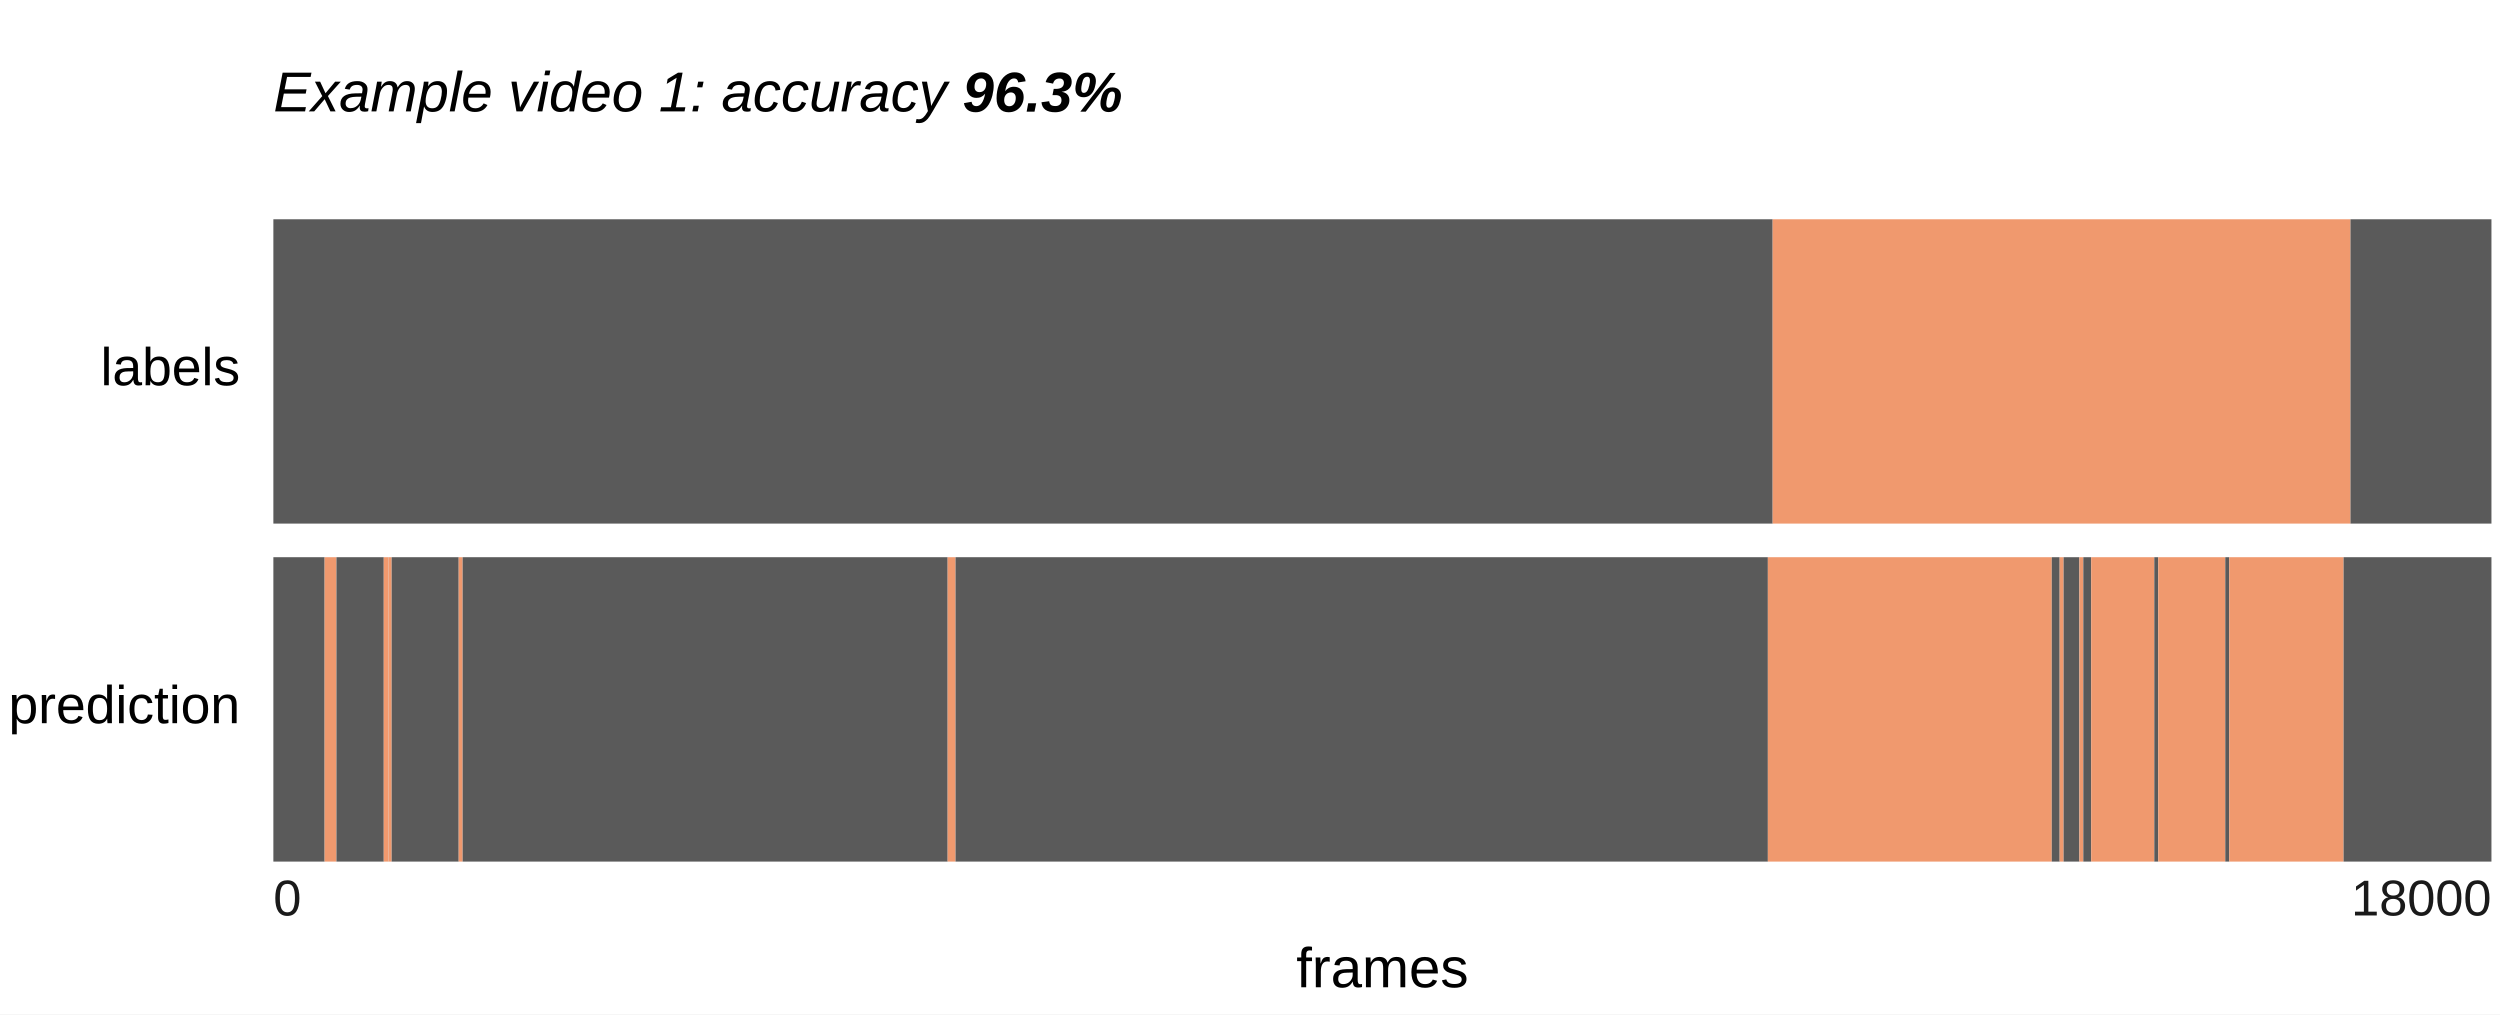
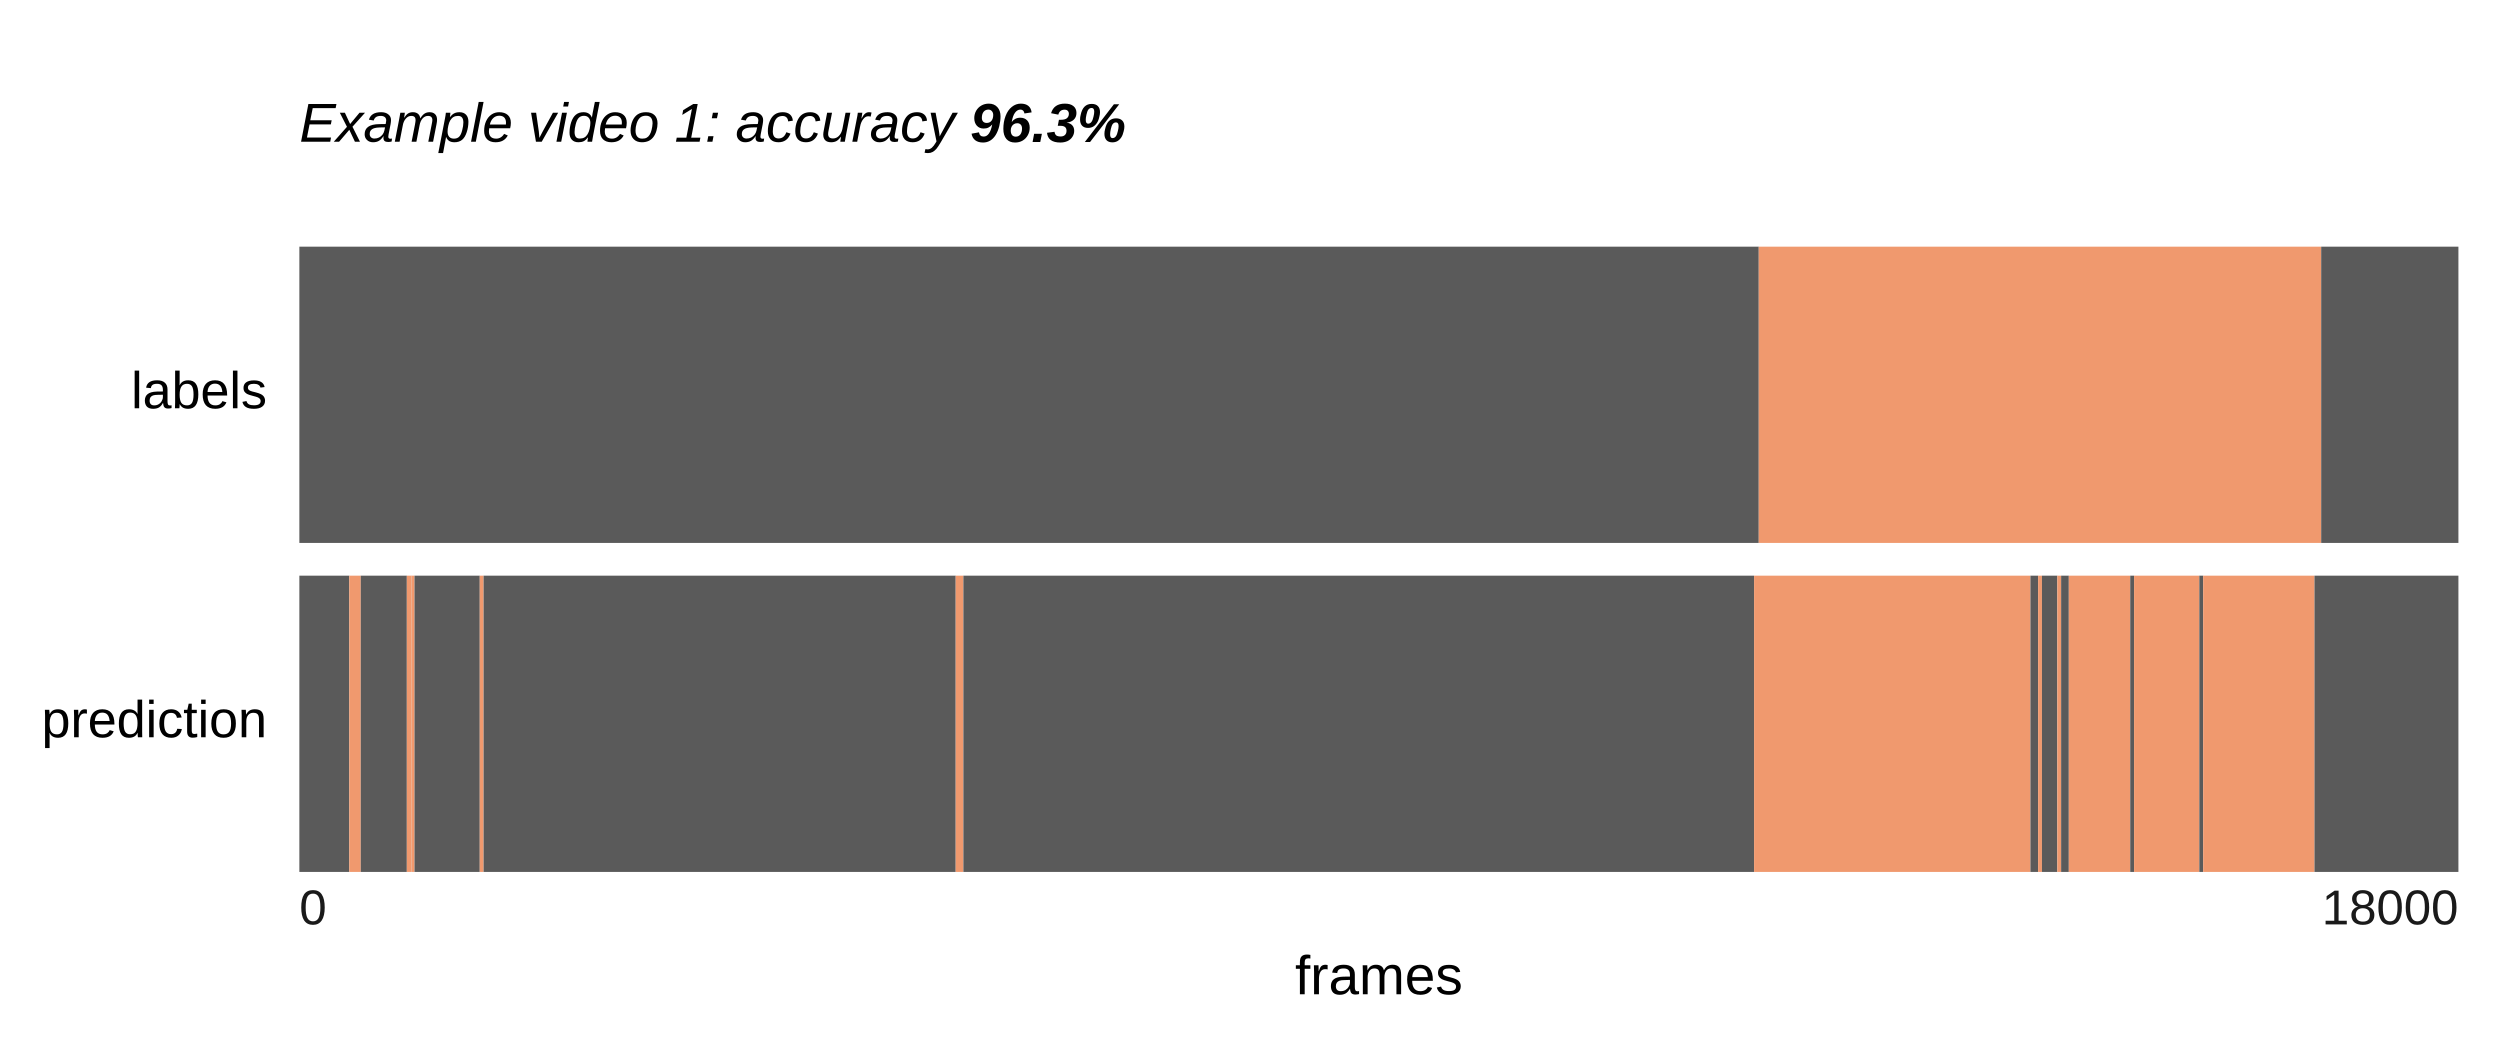
- <svg xmlns="http://www.w3.org/2000/svg" width="421.308pt" height="170.955pt" viewBox="0 0 421.308 170.955" version="1.1">
+ <svg xmlns="http://www.w3.org/2000/svg" width="432.828pt" height="182.475pt" viewBox="0 0 432.828 182.475" version="1.1">
  <defs>
    <style type="text/css">*{stroke-linejoin: round; stroke-linecap: butt}</style>
  </defs>
  <g id="figure_1">
    <g id="patch_1">
-       <path d="M 0 170.955  L 421.308 170.955  L 421.308 0  L 0 0  z " style="fill: #ffffff" />
+       <path d="M 0 182.475  L 432.828 182.475  L 432.828 0  L 0 0  z " style="fill: #ffffff" />
    </g>
    <g id="axes_1">
      <g id="patch_2">
-         <path d="M 46.068 31.283  L 419.868 31.283  L 419.868 1.44  L 46.068 1.44  z " style="fill: #ffffff" />
+         <path d="M 51.828 37.043  L 425.628 37.043  L 425.628 7.2  L 51.828 7.2  z " style="fill: #ffffff" />
      </g>
      <g id="matplotlib.axis_1" />
      <g id="matplotlib.axis_2" />
      <g id="text_1">
-         <text style="font: italic 9.5px 'Arial'; text-anchor: start" x="46.068" y="18.776" transform="rotate(-0 46.06762 18.77568)">Example video 1: accuracy </text>
+         <text style="font: italic 9.5px 'Arial'; text-anchor: start" x="51.828" y="24.536" transform="rotate(-0 51.82762 24.53568)">Example video 1: accuracy </text>
      </g>
      <g id="text_2">
-         <text style="font: italic 700 9.5px 'Arial'; text-anchor: start" x="162.227" y="18.822" transform="rotate(-0 162.2274 18.8217)">96.3%</text>
+         <text style="font: italic 700 9.5px 'Arial'; text-anchor: start" x="167.987" y="24.582" transform="rotate(-0 167.9874 24.5817)">96.3%</text>
      </g>
    </g>
    <g id="axes_2">
      <g id="patch_3">
-         <path d="M 46.068 88.24  L 419.868 88.24  L 419.868 36.948  L 46.068 36.948  z " style="fill: #ffffff" />
+         <path d="M 51.828 94  L 425.628 94  L 425.628 42.708  L 51.828 42.708  z " style="fill: #ffffff" />
      </g>
      <g id="patch_4">
-         <path d="M 46.068 88.24  L 298.736 88.24  L 298.736 36.948  L 46.068 36.948  z " clip-path="url(#pf047b48633)" style="fill: #5a5a5a" />
+         <path d="M 51.828 94  L 304.496 94  L 304.496 42.708  L 51.828 42.708  z " clip-path="url(#pcb40e3649f)" style="fill: #5a5a5a" />
      </g>
      <g id="patch_5">
-         <path d="M 298.736 88.24  L 396.111 88.24  L 396.111 36.948  L 298.736 36.948  z " clip-path="url(#pf047b48633)" style="fill: #f0996e" />
+         <path d="M 304.496 94  L 401.871 94  L 401.871 42.708  L 304.496 42.708  z " clip-path="url(#pcb40e3649f)" style="fill: #f0996e" />
      </g>
      <g id="patch_6">
-         <path d="M 396.111 88.24  L 419.868 88.24  L 419.868 36.948  L 396.111 36.948  z " clip-path="url(#pf047b48633)" style="fill: #5a5a5a" />
+         <path d="M 401.871 94  L 425.628 94  L 425.628 42.708  L 401.871 42.708  z " clip-path="url(#pcb40e3649f)" style="fill: #5a5a5a" />
      </g>
      <g id="matplotlib.axis_3" />
      <g id="matplotlib.axis_4" />
      <g id="text_3">
-         <text style="font: 9px 'Arial'; text-anchor: end" x="40.461" y="64.921" transform="rotate(-0 40.46063 64.92085)">labels</text>
+         <text style="font: 9px 'Arial'; text-anchor: end" x="46.221" y="70.681" transform="rotate(-0 46.22062 70.68085)">labels</text>
      </g>
    </g>
    <g id="axes_3">
      <g id="patch_7">
-         <path d="M 46.068 145.198  L 419.868 145.198  L 419.868 93.906  L 46.068 93.906  z " style="fill: #ffffff" />
+         <path d="M 51.828 150.958  L 425.628 150.958  L 425.628 99.666  L 51.828 99.666  z " style="fill: #ffffff" />
      </g>
      <g id="patch_8">
-         <path d="M 46.068 145.198  L 54.707 145.198  L 54.707 93.906  L 46.068 93.906  z " clip-path="url(#p8897c43b70)" style="fill: #5a5a5a" />
+         <path d="M 51.828 150.958  L 60.467 150.958  L 60.467 99.666  L 51.828 99.666  z " clip-path="url(#p583c72583e)" style="fill: #5a5a5a" />
      </g>
      <g id="patch_9">
-         <path d="M 54.707 145.198  L 56.7 145.198  L 56.7 93.906  L 54.707 93.906  z " clip-path="url(#p8897c43b70)" style="fill: #f0996e" />
+         <path d="M 60.467 150.958  L 62.46 150.958  L 62.46 99.666  L 60.467 99.666  z " clip-path="url(#p583c72583e)" style="fill: #f0996e" />
      </g>
      <g id="patch_10">
-         <path d="M 56.7 145.198  L 64.675 145.198  L 64.675 93.906  L 56.7 93.906  z " clip-path="url(#p8897c43b70)" style="fill: #5a5a5a" />
+         <path d="M 62.46 150.958  L 70.435 150.958  L 70.435 99.666  L 62.46 99.666  z " clip-path="url(#p583c72583e)" style="fill: #5a5a5a" />
      </g>
      <g id="patch_11">
-         <path d="M 64.675 145.198  L 65.443 145.198  L 65.443 93.906  L 64.675 93.906  z " clip-path="url(#p8897c43b70)" style="fill: #f0996e" />
+         <path d="M 70.435 150.958  L 71.203 150.958  L 71.203 99.666  L 70.435 99.666  z " clip-path="url(#p583c72583e)" style="fill: #f0996e" />
      </g>
      <g id="patch_12">
-         <path d="M 65.443 145.198  L 65.464 145.198  L 65.464 93.906  L 65.443 93.906  z " clip-path="url(#p8897c43b70)" style="fill: #5a5a5a" />
+         <path d="M 71.203 150.958  L 71.224 150.958  L 71.224 99.666  L 71.203 99.666  z " clip-path="url(#p583c72583e)" style="fill: #5a5a5a" />
      </g>
      <g id="patch_13">
-         <path d="M 65.464 145.198  L 66.004 145.198  L 66.004 93.906  L 65.464 93.906  z " clip-path="url(#p8897c43b70)" style="fill: #f0996e" />
+         <path d="M 71.224 150.958  L 71.764 150.958  L 71.764 99.666  L 71.224 99.666  z " clip-path="url(#p583c72583e)" style="fill: #f0996e" />
      </g>
      <g id="patch_14">
-         <path d="M 66.004 145.198  L 77.301 145.198  L 77.301 93.906  L 66.004 93.906  z " clip-path="url(#p8897c43b70)" style="fill: #5a5a5a" />
+         <path d="M 71.764 150.958  L 83.061 150.958  L 83.061 99.666  L 71.764 99.666  z " clip-path="url(#p583c72583e)" style="fill: #5a5a5a" />
      </g>
      <g id="patch_15">
-         <path d="M 77.301 145.198  L 77.965 145.198  L 77.965 93.906  L 77.301 93.906  z " clip-path="url(#p8897c43b70)" style="fill: #f0996e" />
+         <path d="M 83.061 150.958  L 83.725 150.958  L 83.725 99.666  L 83.061 99.666  z " clip-path="url(#p583c72583e)" style="fill: #f0996e" />
      </g>
      <g id="patch_16">
-         <path d="M 77.965 145.198  L 159.703 145.198  L 159.703 93.906  L 77.965 93.906  z " clip-path="url(#p8897c43b70)" style="fill: #5a5a5a" />
+         <path d="M 83.725 150.958  L 165.463 150.958  L 165.463 99.666  L 83.725 99.666  z " clip-path="url(#p583c72583e)" style="fill: #5a5a5a" />
      </g>
      <g id="patch_17">
-         <path d="M 159.703 145.198  L 161.032 145.198  L 161.032 93.906  L 159.703 93.906  z " clip-path="url(#p8897c43b70)" style="fill: #f0996e" />
+         <path d="M 165.463 150.958  L 166.792 150.958  L 166.792 99.666  L 165.463 99.666  z " clip-path="url(#p583c72583e)" style="fill: #f0996e" />
      </g>
      <g id="patch_18">
-         <path d="M 161.032 145.198  L 297.926 145.198  L 297.926 93.906  L 161.032 93.906  z " clip-path="url(#p8897c43b70)" style="fill: #5a5a5a" />
+         <path d="M 166.792 150.958  L 303.686 150.958  L 303.686 99.666  L 166.792 99.666  z " clip-path="url(#p583c72583e)" style="fill: #5a5a5a" />
      </g>
      <g id="patch_19">
-         <path d="M 297.926 145.198  L 345.772 145.198  L 345.772 93.906  L 297.926 93.906  z " clip-path="url(#p8897c43b70)" style="fill: #f0996e" />
+         <path d="M 303.686 150.958  L 351.532 150.958  L 351.532 99.666  L 303.686 99.666  z " clip-path="url(#p583c72583e)" style="fill: #f0996e" />
      </g>
      <g id="patch_20">
-         <path d="M 345.772 145.198  L 347.101 145.198  L 347.101 93.906  L 345.772 93.906  z " clip-path="url(#p8897c43b70)" style="fill: #5a5a5a" />
+         <path d="M 351.532 150.958  L 352.861 150.958  L 352.861 99.666  L 351.532 99.666  z " clip-path="url(#p583c72583e)" style="fill: #5a5a5a" />
      </g>
      <g id="patch_21">
-         <path d="M 347.101 145.198  L 347.766 145.198  L 347.766 93.906  L 347.101 93.906  z " clip-path="url(#p8897c43b70)" style="fill: #f0996e" />
+         <path d="M 352.861 150.958  L 353.526 150.958  L 353.526 99.666  L 352.861 99.666  z " clip-path="url(#p583c72583e)" style="fill: #f0996e" />
      </g>
      <g id="patch_22">
-         <path d="M 347.766 145.198  L 350.424 145.198  L 350.424 93.906  L 347.766 93.906  z " clip-path="url(#p8897c43b70)" style="fill: #5a5a5a" />
+         <path d="M 353.526 150.958  L 356.184 150.958  L 356.184 99.666  L 353.526 99.666  z " clip-path="url(#p583c72583e)" style="fill: #5a5a5a" />
      </g>
      <g id="patch_23">
-         <path d="M 350.424 145.198  L 351.088 145.198  L 351.088 93.906  L 350.424 93.906  z " clip-path="url(#p8897c43b70)" style="fill: #f0996e" />
+         <path d="M 356.184 150.958  L 356.848 150.958  L 356.848 99.666  L 356.184 99.666  z " clip-path="url(#p583c72583e)" style="fill: #f0996e" />
      </g>
      <g id="patch_24">
-         <path d="M 351.088 145.198  L 352.417 145.198  L 352.417 93.906  L 351.088 93.906  z " clip-path="url(#p8897c43b70)" style="fill: #5a5a5a" />
+         <path d="M 356.848 150.958  L 358.177 150.958  L 358.177 99.666  L 356.848 99.666  z " clip-path="url(#p583c72583e)" style="fill: #5a5a5a" />
      </g>
      <g id="patch_25">
-         <path d="M 352.417 145.198  L 363.05 145.198  L 363.05 93.906  L 352.417 93.906  z " clip-path="url(#p8897c43b70)" style="fill: #f0996e" />
+         <path d="M 358.177 150.958  L 368.81 150.958  L 368.81 99.666  L 358.177 99.666  z " clip-path="url(#p583c72583e)" style="fill: #f0996e" />
      </g>
      <g id="patch_26">
-         <path d="M 363.05 145.198  L 363.715 145.198  L 363.715 93.906  L 363.05 93.906  z " clip-path="url(#p8897c43b70)" style="fill: #5a5a5a" />
+         <path d="M 368.81 150.958  L 369.475 150.958  L 369.475 99.666  L 368.81 99.666  z " clip-path="url(#p583c72583e)" style="fill: #5a5a5a" />
      </g>
      <g id="patch_27">
-         <path d="M 363.715 145.198  L 375.012 145.198  L 375.012 93.906  L 363.715 93.906  z " clip-path="url(#p8897c43b70)" style="fill: #f0996e" />
+         <path d="M 369.475 150.958  L 380.772 150.958  L 380.772 99.666  L 369.475 99.666  z " clip-path="url(#p583c72583e)" style="fill: #f0996e" />
      </g>
      <g id="patch_28">
-         <path d="M 375.012 145.198  L 375.676 145.198  L 375.676 93.906  L 375.012 93.906  z " clip-path="url(#p8897c43b70)" style="fill: #5a5a5a" />
+         <path d="M 380.772 150.958  L 381.436 150.958  L 381.436 99.666  L 380.772 99.666  z " clip-path="url(#p583c72583e)" style="fill: #5a5a5a" />
      </g>
      <g id="patch_29">
-         <path d="M 375.676 145.198  L 394.948 145.198  L 394.948 93.906  L 375.676 93.906  z " clip-path="url(#p8897c43b70)" style="fill: #f0996e" />
+         <path d="M 381.436 150.958  L 400.708 150.958  L 400.708 99.666  L 381.436 99.666  z " clip-path="url(#p583c72583e)" style="fill: #f0996e" />
      </g>
      <g id="patch_30">
-         <path d="M 394.948 145.198  L 419.868 145.198  L 419.868 93.906  L 394.948 93.906  z " clip-path="url(#p8897c43b70)" style="fill: #5a5a5a" />
+         <path d="M 400.708 150.958  L 425.628 150.958  L 425.628 99.666  L 400.708 99.666  z " clip-path="url(#p583c72583e)" style="fill: #5a5a5a" />
      </g>
      <g id="matplotlib.axis_5">
        <g id="xtick_1">
          <g id="line2d_1" />
          <g id="text_4">
-             <text style="fill: #1a1a1a; font: 8.5px 'Arial'; text-anchor: start" x="46.068" y="154.282" transform="rotate(-0 46.06762 154.282)">0</text>
+             <text style="fill: #1a1a1a; font: 8.5px 'Arial'; text-anchor: start" x="51.828" y="160.042" transform="rotate(-0 51.82762 160.042)">0</text>
          </g>
        </g>
        <g id="xtick_2">
          <g id="line2d_2" />
          <g id="text_5">
-             <text style="fill: #1a1a1a; font: 8.5px 'Arial'; text-anchor: end" x="419.868" y="154.282" transform="rotate(-0 419.8676 154.282)">18000</text>
+             <text style="fill: #1a1a1a; font: 8.5px 'Arial'; text-anchor: end" x="425.628" y="160.042" transform="rotate(-0 425.6276 160.042)">18000</text>
          </g>
        </g>
      </g>
      <g id="matplotlib.axis_6" />
      <g id="text_6">
-         <text style="font: 9px 'Arial'; text-anchor: end" x="40.461" y="121.878" transform="rotate(-0 40.46063 121.8784)">prediction</text>
+         <text style="font: 9px 'Arial'; text-anchor: end" x="46.221" y="127.638" transform="rotate(-0 46.22062 127.6384)">prediction</text>
      </g>
    </g>
    <g id="axes_4">
      <g id="patch_31">
-         <path d="M 46.068 169.515  L 419.868 169.515  L 419.868 150.863  L 46.068 150.863  L 46.068 169.515  z " style="fill: none; opacity: 0" />
+         <path d="M 51.828 175.275  L 425.628 175.275  L 425.628 156.623  L 51.828 156.623  L 51.828 175.275  z " style="fill: none; opacity: 0" />
      </g>
      <g id="matplotlib.axis_7" />
      <g id="matplotlib.axis_8" />
      <g id="text_7">
-         <text style="font: 9.5px 'Arial'; text-anchor: middle" x="232.968" y="166.375" transform="rotate(-0 232.9676 166.3754)">frames</text>
+         <text style="font: 9.5px 'Arial'; text-anchor: middle" x="238.728" y="172.135" transform="rotate(-0 238.7276 172.1354)">frames</text>
      </g>
    </g>
  </g>
  <defs>
-     <clipPath id="pf047b48633">
-       <rect x="46.068" y="36.948" width="373.8" height="51.292" />
+     <clipPath id="pcb40e3649f">
+       <rect x="51.828" y="42.708" width="373.8" height="51.292" />
    </clipPath>
-     <clipPath id="p8897c43b70">
-       <rect x="46.068" y="93.906" width="373.8" height="51.292" />
+     <clipPath id="p583c72583e">
+       <rect x="51.828" y="99.666" width="373.8" height="51.292" />
    </clipPath>
  </defs>
</svg>
